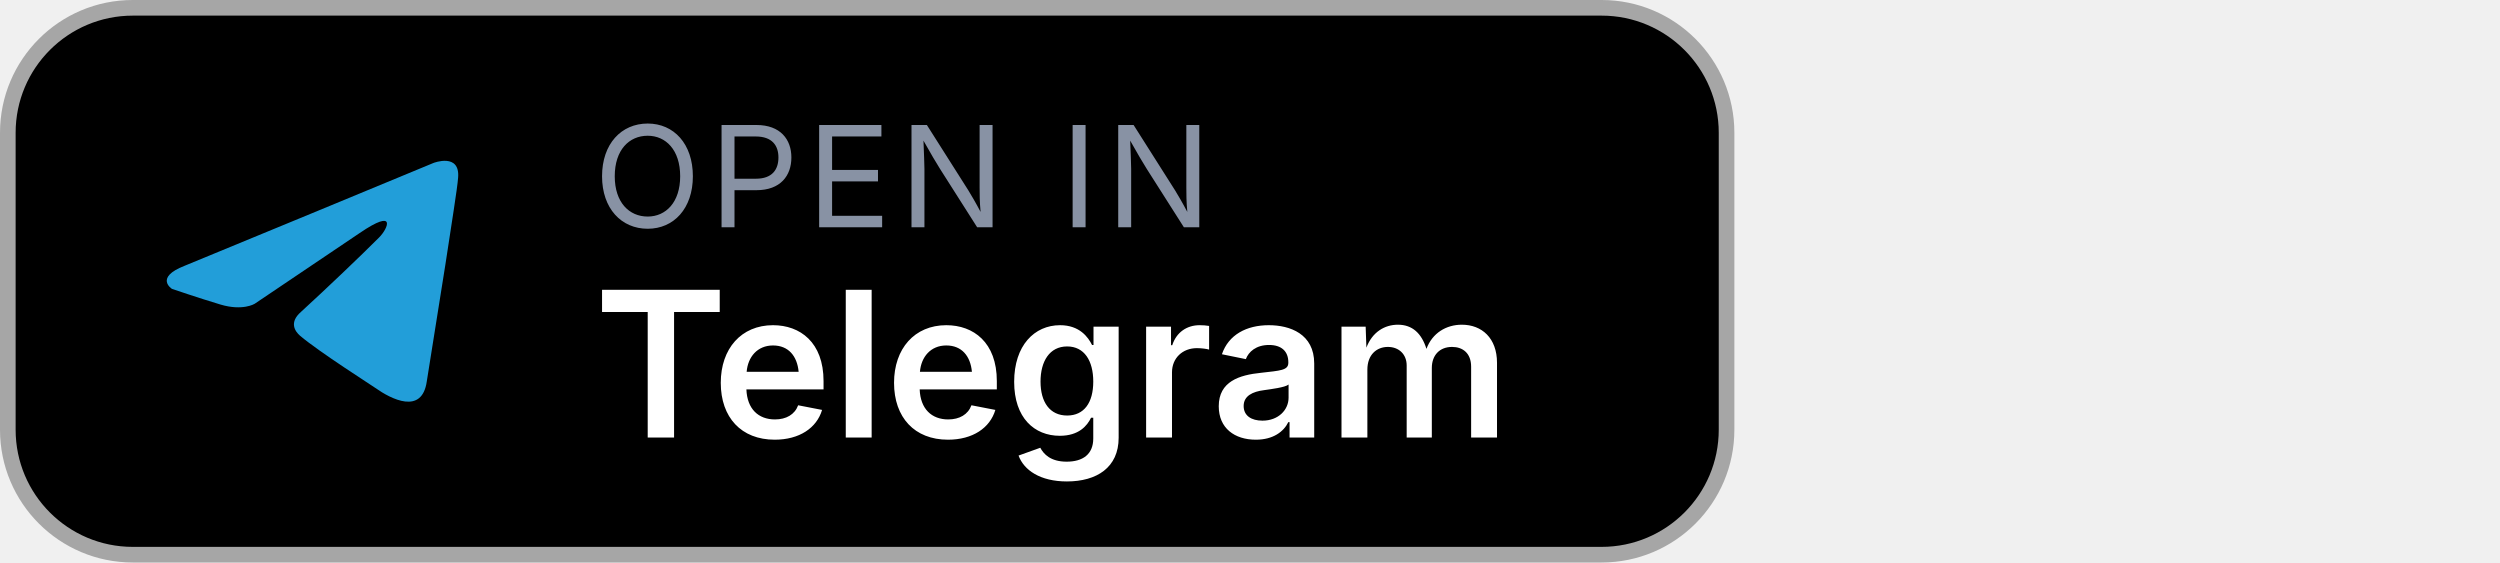
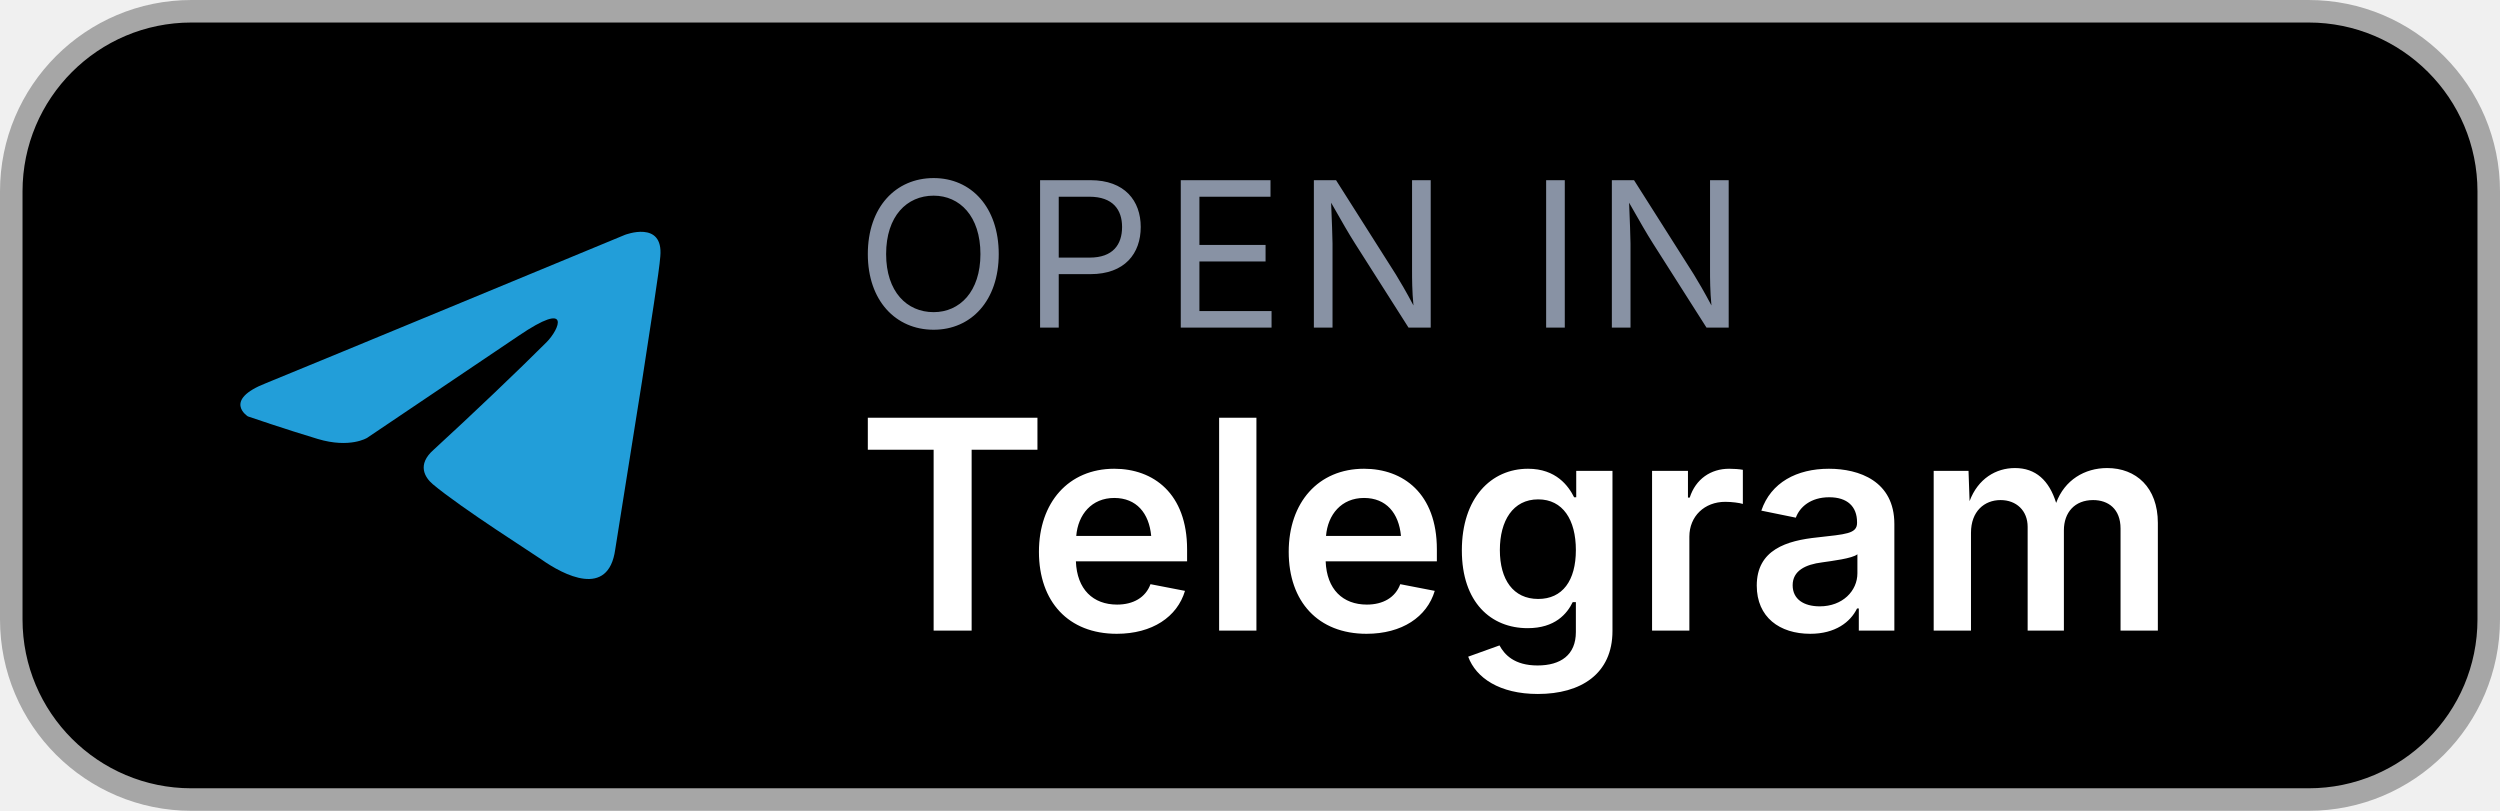
- <svg xmlns="http://www.w3.org/2000/svg" width="160" height="36" viewBox="0 0 160 36">
+ <svg xmlns="http://www.w3.org/2000/svg" width="111" height="36" viewBox="0 0 111 36">
  <rect x="0.5" y="0.5" width="110" height="35" rx="8" fill="#000000" stroke="#a6a6a6" stroke-width="1" />
  <svg x="10" y="8" width="20" height="20" viewBox="0 0 100 100" fill="none">
    <path d="M88.723,12.142C76.419,17.238,23.661,39.091,9.084,45.047c-9.776,3.815-4.053,7.392-4.053,7.392    s8.345,2.861,15.499,5.007c7.153,2.146,10.968-0.238,10.968-0.238l33.62-22.652c11.922-8.107,9.061-1.431,6.199,1.431    c-6.199,6.2-16.452,15.975-25.036,23.844c-3.815,3.338-1.908,6.199-0.238,7.63c6.199,5.246,23.129,15.976,24.082,16.691    c5.037,3.566,14.945,8.699,16.452-2.146c0,0,5.961-37.435,5.961-37.435c1.908-12.637,3.815-24.321,4.053-27.659    C97.307,8.804,88.723,12.142,88.723,12.142z" fill="#229ED9" />
  </svg>
  <text x="38" y="8" dominant-baseline="hanging" text-anchor="start" font-family="-apple-system, BlinkMacSystemFont, 'Segoe UI', sans-serif" font-size="9" fill="#8892a4" letter-spacing="0.5">OPEN IN
    </text>
  <text x="38" y="28" text-anchor="start" font-family="-apple-system, BlinkMacSystemFont, 'Segoe UI', sans-serif" font-size="13" font-weight="600" fill="#ffffff">Telegram
    </text>
</svg>
